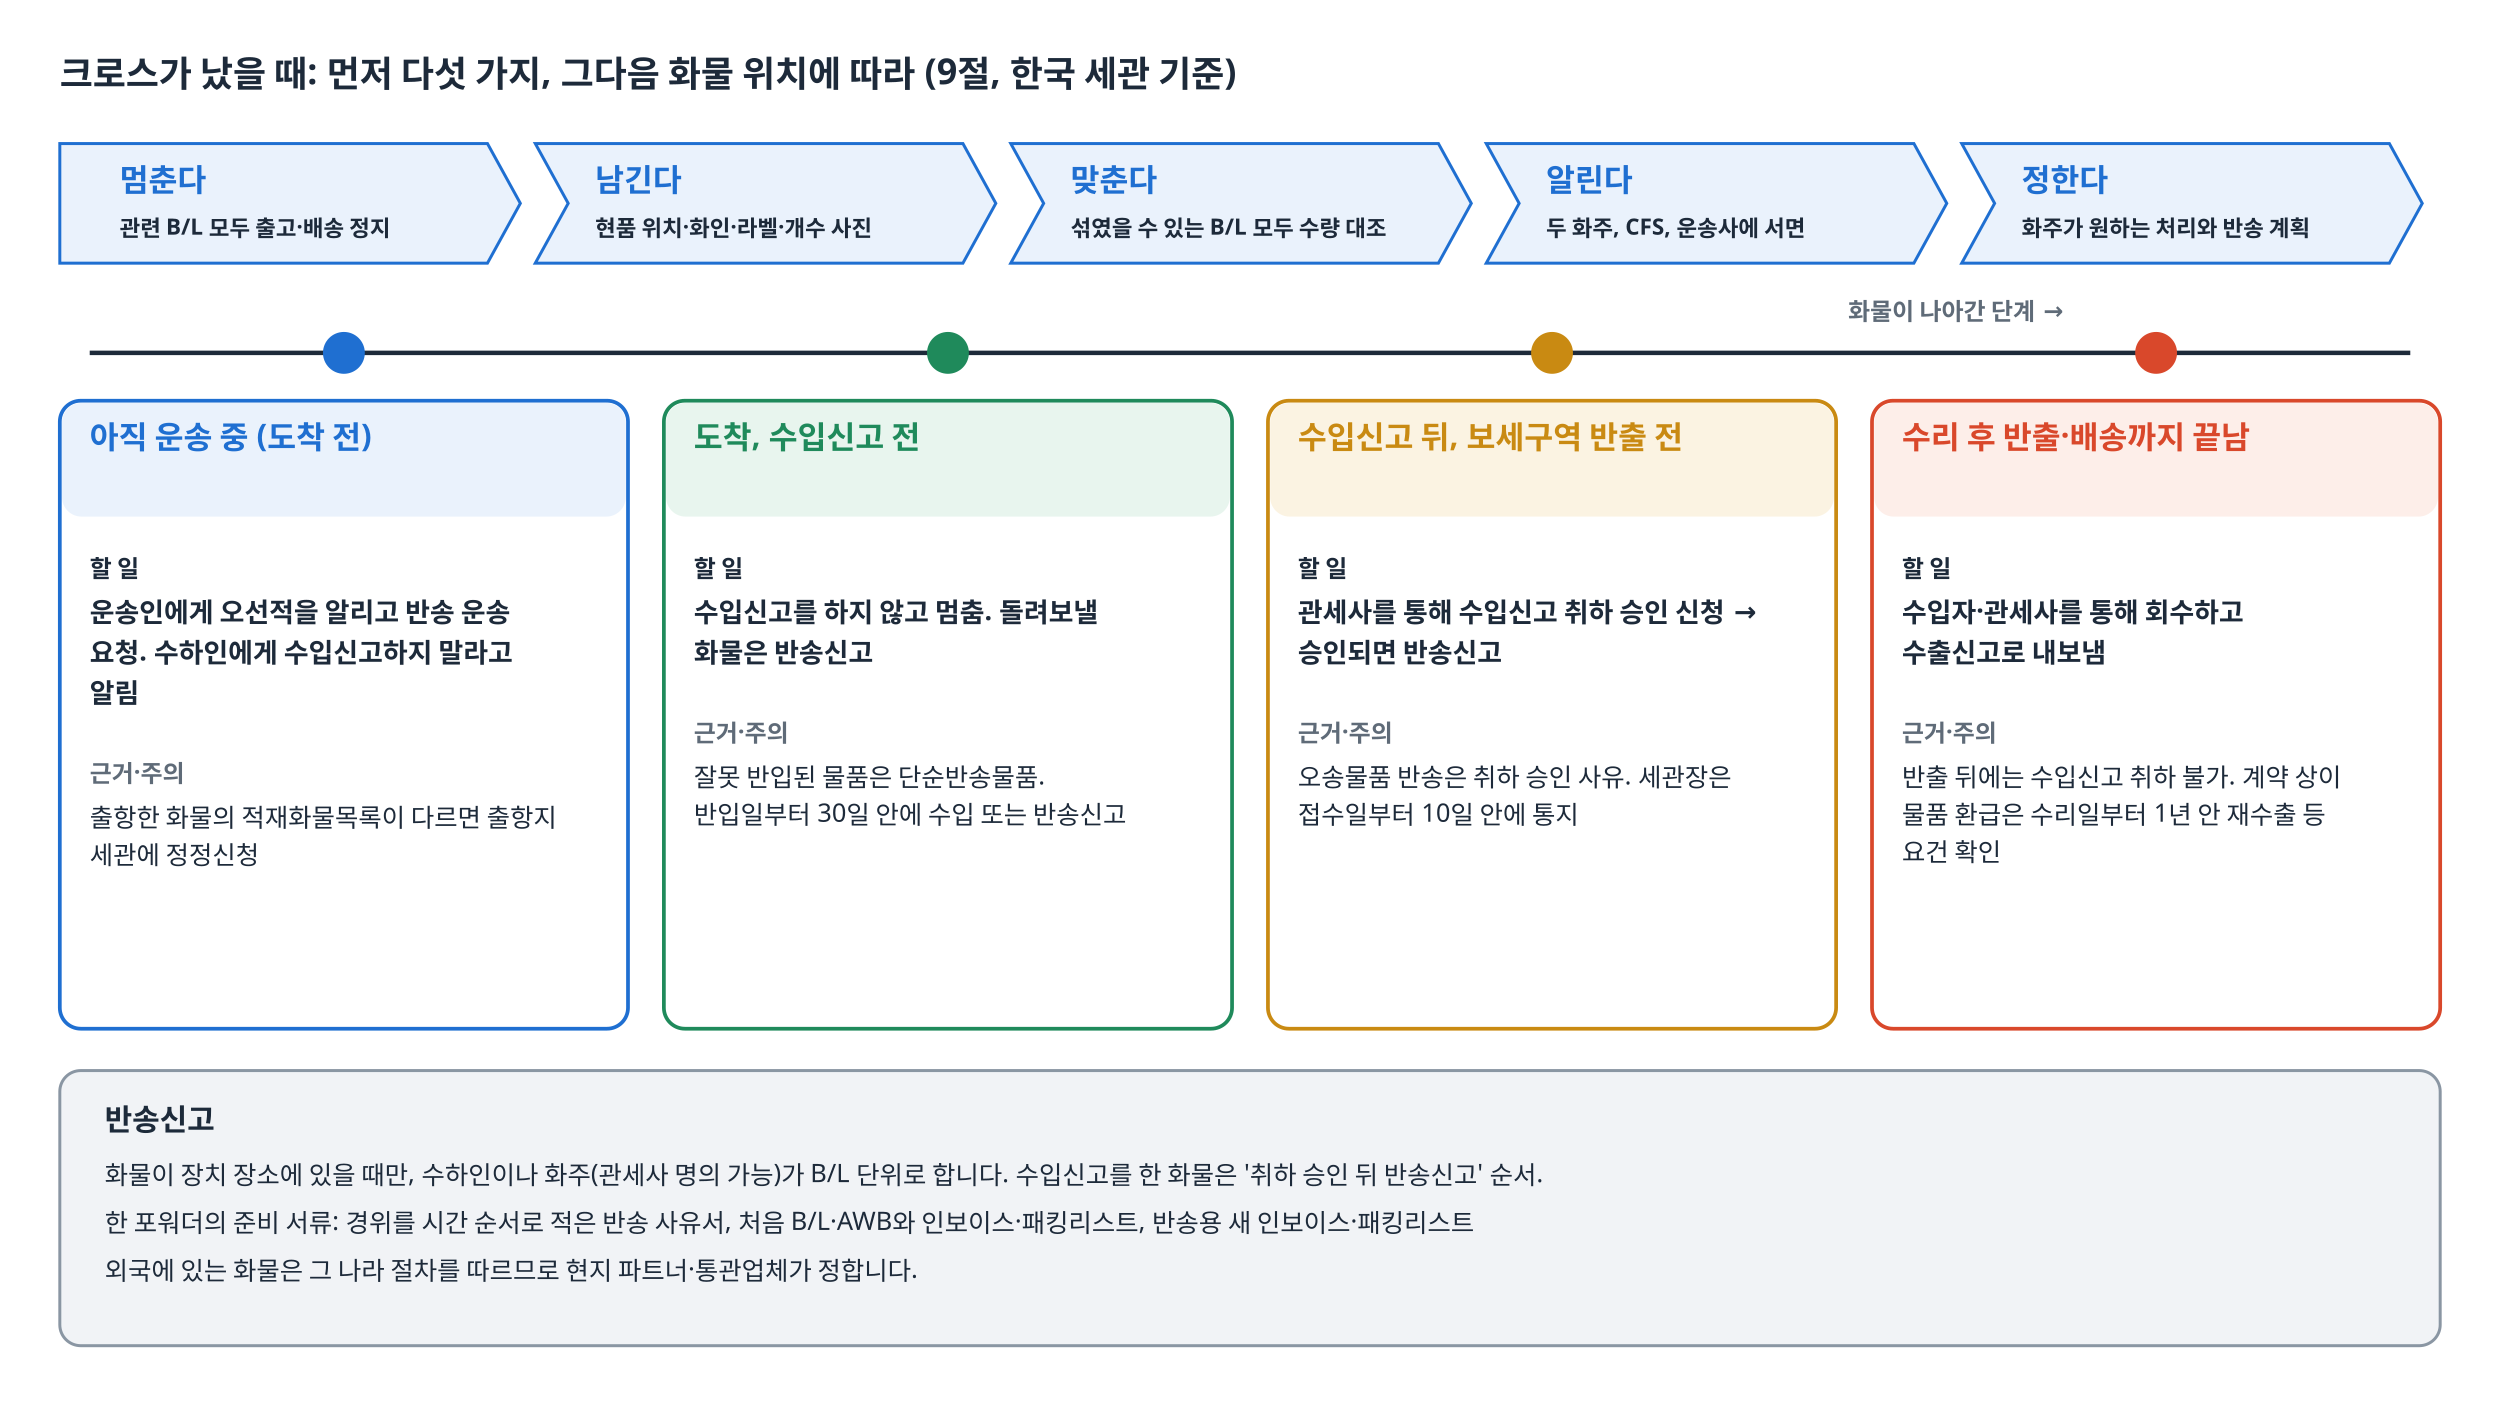
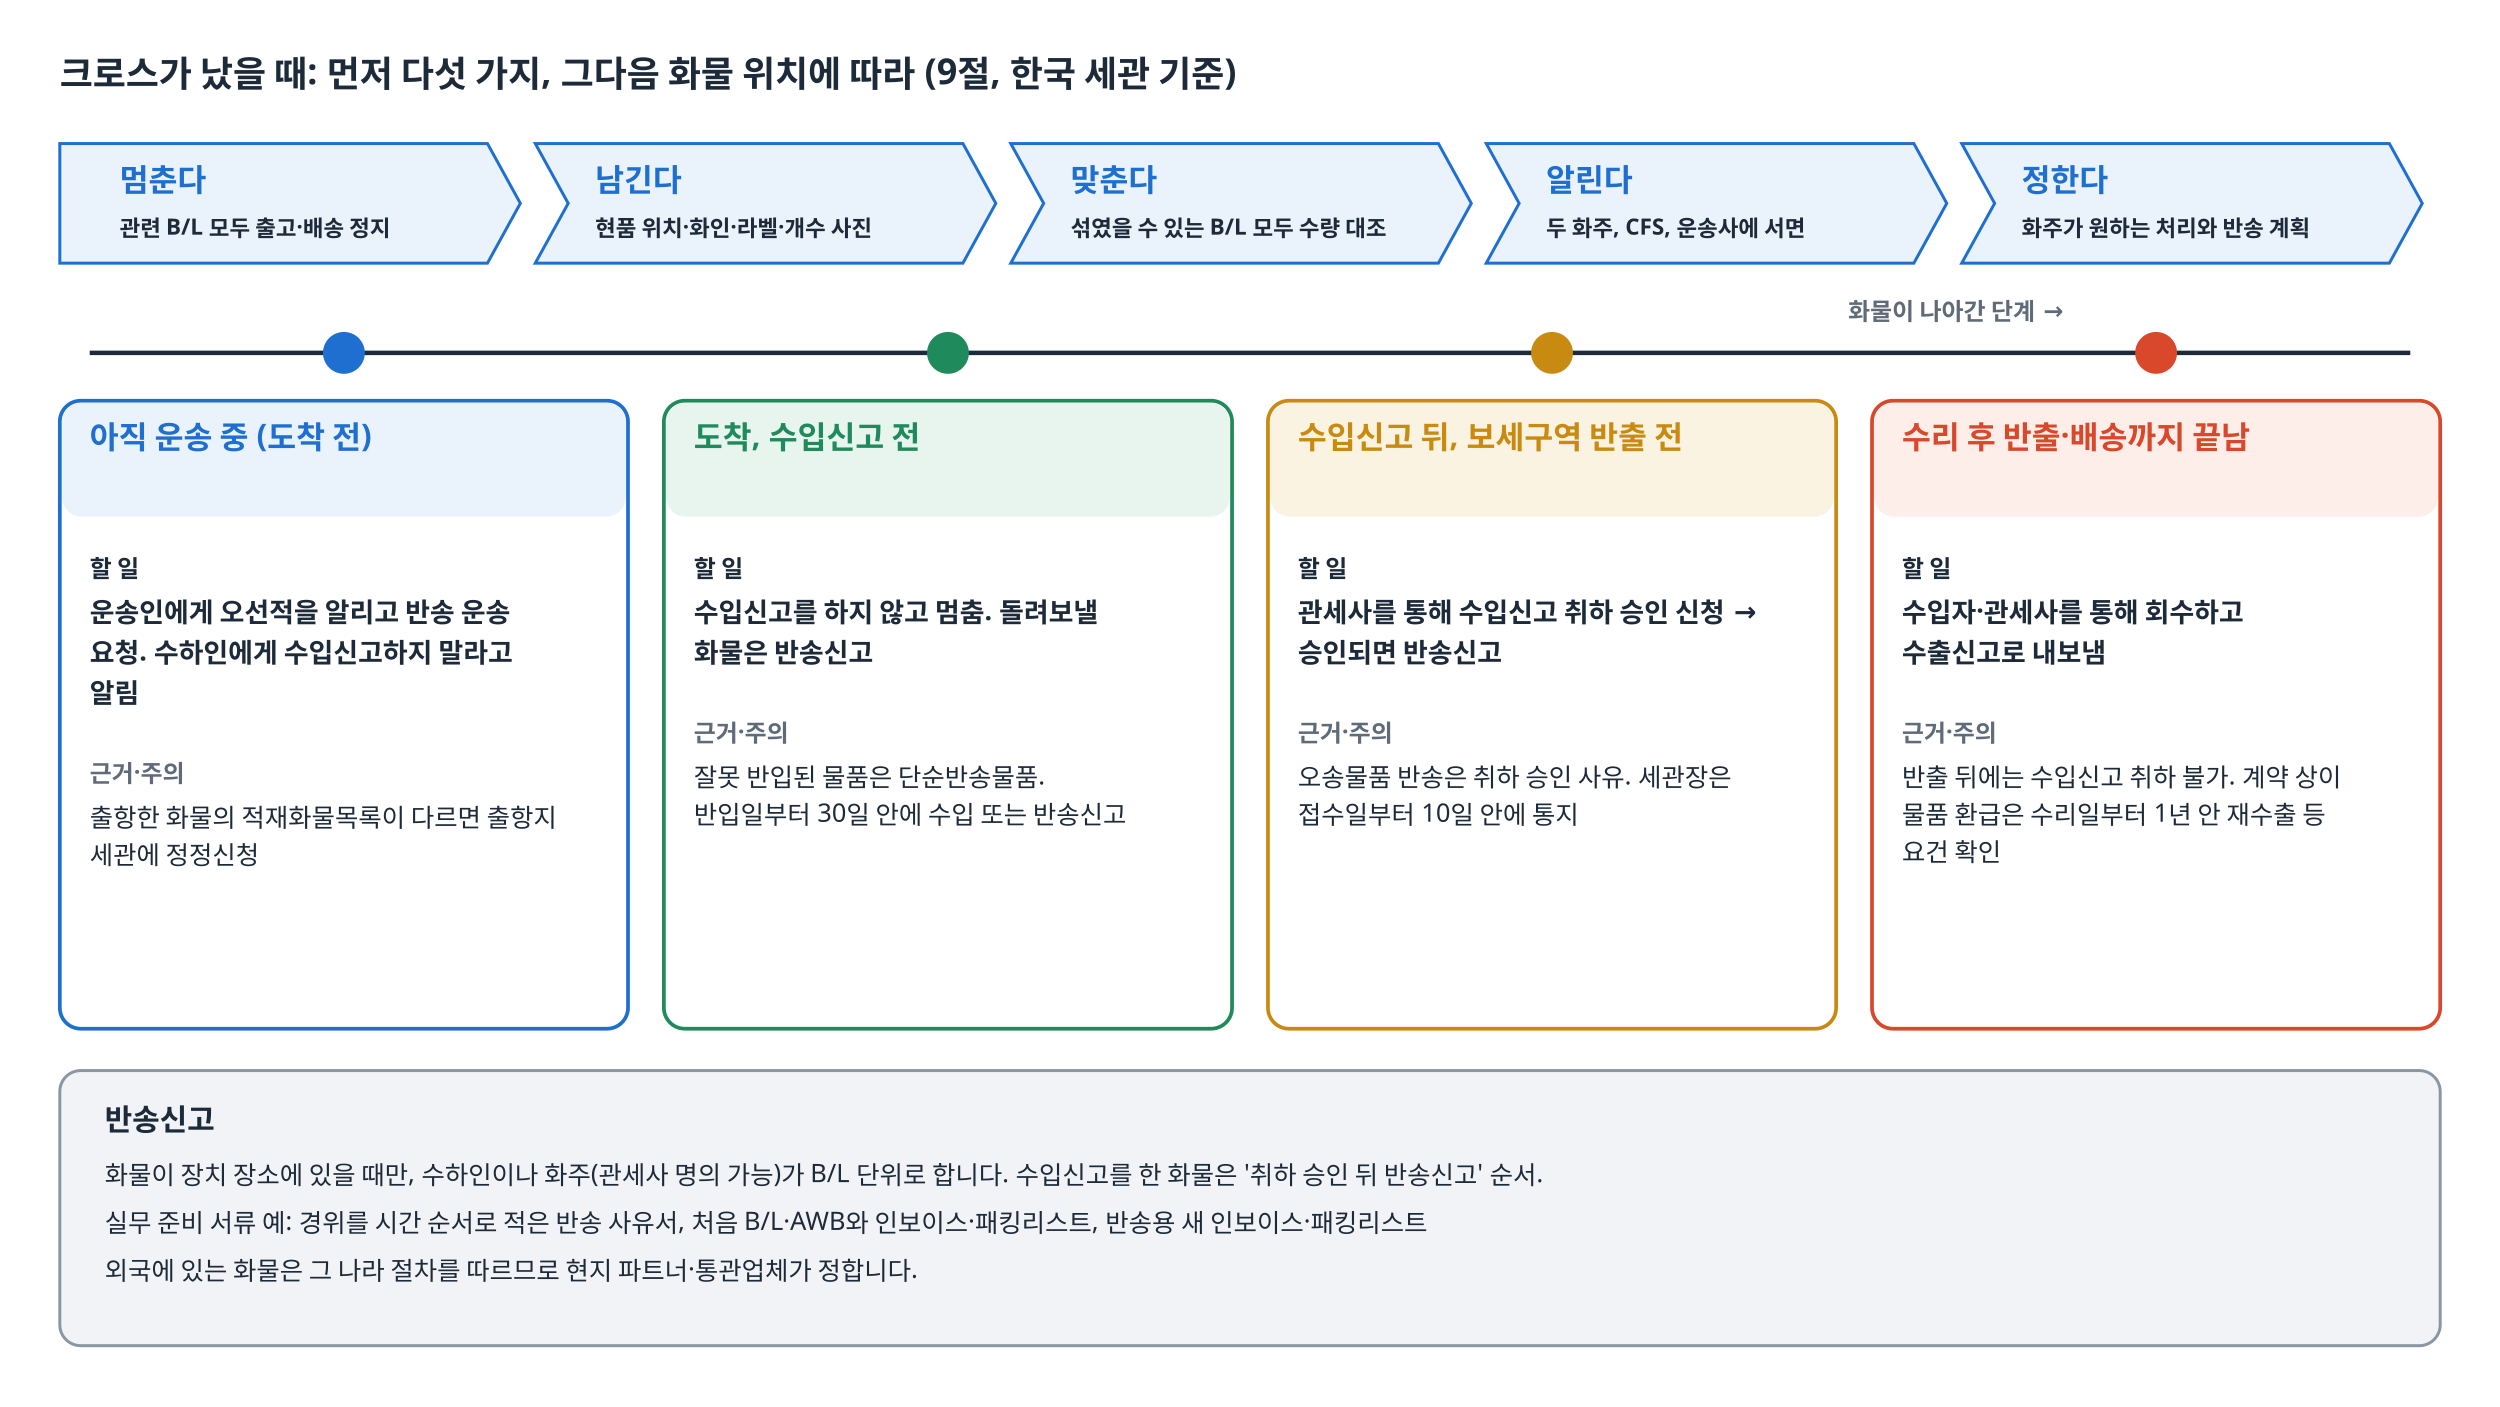
<svg xmlns="http://www.w3.org/2000/svg" viewBox="0 0 1672 941" width="1672" height="941" font-family="Pretendard, 'Noto Sans KR', 'Malgun Gothic', 'Apple SD Gothic Neo', sans-serif">
  <defs />
  <rect width="1672" height="941" fill="#ffffff" />
  <text x="40" y="58" font-size="24" font-weight="800" fill="#1d2a3a" text-anchor="start">크로스가 났을 때: 먼저 다섯 가지, 그다음 화물 위치에 따라 (9절, 한국 세관 기준)</text>
  <polygon points="40,96 326,96 348,136 326,176 40,176" fill="#eaf2fc" stroke="#1f6fd1" stroke-width="2" />
  <text x="80" y="128" font-size="21" font-weight="800" fill="#1f6fd1" text-anchor="start">멈춘다</text>
  <text x="80" y="158" font-size="15" font-weight="600" fill="#1d2a3a" text-anchor="start">관련 B/L 모두 출고·배송 정지</text>
  <polygon points="358,96 644,96 666,136 644,176 358,176 380,136" fill="#eaf2fc" stroke="#1f6fd1" stroke-width="2" />
  <text x="398" y="128" font-size="21" font-weight="800" fill="#1f6fd1" text-anchor="start">남긴다</text>
  <text x="398" y="158" font-size="15" font-weight="600" fill="#1d2a3a" text-anchor="start">현품 위치·화인·라벨·개수 사진</text>
  <polygon points="676,96 962,96 984,136 962,176 676,176 698,136" fill="#eaf2fc" stroke="#1f6fd1" stroke-width="2" />
  <text x="716" y="128" font-size="21" font-weight="800" fill="#1f6fd1" text-anchor="start">맞춘다</text>
  <text x="716" y="158" font-size="15" font-weight="600" fill="#1d2a3a" text-anchor="start">섞였을 수 있는 B/L 모두 수량 대조</text>
  <polygon points="994,96 1280,96 1302,136 1280,176 994,176 1016,136" fill="#eaf2fc" stroke="#1f6fd1" stroke-width="2" />
  <text x="1034" y="128" font-size="21" font-weight="800" fill="#1f6fd1" text-anchor="start">알린다</text>
  <text x="1034" y="158" font-size="15" font-weight="600" fill="#1d2a3a" text-anchor="start">두 화주, CFS, 운송사에 서면</text>
  <polygon points="1312,96 1598,96 1620,136 1598,176 1312,176 1334,136" fill="#eaf2fc" stroke="#1f6fd1" stroke-width="2" />
  <text x="1352" y="128" font-size="21" font-weight="800" fill="#1f6fd1" text-anchor="start">정한다</text>
  <text x="1352" y="158" font-size="15" font-weight="600" fill="#1d2a3a" text-anchor="start">화주가 원하는 처리와 반송 계획</text>
  <line x1="60" y1="236" x2="1612" y2="236" stroke="#1d2a3a" stroke-width="3" />
  <circle cx="230.0" cy="236" r="14" fill="#1f6fd1" />
  <rect x="40" y="268" width="380" height="420" fill="#ffffff" stroke="#1f6fd1" stroke-width="2.5" rx="14" />
  <rect x="41.5" y="269.5" width="377" height="76" fill="#eaf2fc" rx="13" />
  <text x="60" y="300" font-size="21" font-weight="800" fill="#1f6fd1" text-anchor="start">아직 운송 중 (도착 전)</text>
  <text x="60" y="386" font-size="16" font-weight="800" fill="#1d2a3a" text-anchor="start">할 일</text>
  <text x="60" y="416" font-size="18" font-weight="600" fill="#1d2a3a" text-anchor="start">운송인에게 오선적을 알리고 반송 운송</text>
  <text x="60" y="443" font-size="18" font-weight="600" fill="#1d2a3a" text-anchor="start">요청. 수하인에게 수입신고하지 말라고</text>
  <text x="60" y="470" font-size="18" font-weight="600" fill="#1d2a3a" text-anchor="start">알림</text>
  <text x="60" y="523" font-size="16" font-weight="800" fill="#5f6b78" text-anchor="start">근거·주의</text>
  <text x="60" y="553" font-size="17" font-weight="500" fill="#1d2a3a" text-anchor="start">출항한 화물의 적재화물목록이 다르면 출항지</text>
  <text x="60" y="578" font-size="17" font-weight="500" fill="#1d2a3a" text-anchor="start">세관에 정정신청</text>
  <circle cx="634.0" cy="236" r="14" fill="#1f8a5b" />
  <rect x="444" y="268" width="380" height="420" fill="#ffffff" stroke="#1f8a5b" stroke-width="2.5" rx="14" />
  <rect x="445.5" y="269.5" width="377" height="76" fill="#e8f5ee" rx="13" />
  <text x="464" y="300" font-size="21" font-weight="800" fill="#1f8a5b" text-anchor="start">도착, 수입신고 전</text>
  <text x="464" y="386" font-size="16" font-weight="800" fill="#1d2a3a" text-anchor="start">할 일</text>
  <text x="464" y="416" font-size="18" font-weight="600" fill="#1d2a3a" text-anchor="start">수입신고를 하지 않고 멈춤. 돌려보낼</text>
  <text x="464" y="443" font-size="18" font-weight="600" fill="#1d2a3a" text-anchor="start">화물은 반송신고</text>
  <text x="464" y="496" font-size="16" font-weight="800" fill="#5f6b78" text-anchor="start">근거·주의</text>
  <text x="464" y="526" font-size="17" font-weight="500" fill="#1d2a3a" text-anchor="start">잘못 반입된 물품은 단순반송물품.</text>
  <text x="464" y="551" font-size="17" font-weight="500" fill="#1d2a3a" text-anchor="start">반입일부터 30일 안에 수입 또는 반송신고</text>
  <circle cx="1038.0" cy="236" r="14" fill="#c98a12" />
  <rect x="848" y="268" width="380" height="420" fill="#ffffff" stroke="#c98a12" stroke-width="2.5" rx="14" />
  <rect x="849.5" y="269.5" width="377" height="76" fill="#fbf3e2" rx="13" />
  <text x="868" y="300" font-size="21" font-weight="800" fill="#c98a12" text-anchor="start">수입신고 뒤, 보세구역 반출 전</text>
  <text x="868" y="386" font-size="16" font-weight="800" fill="#1d2a3a" text-anchor="start">할 일</text>
  <text x="868" y="416" font-size="18" font-weight="600" fill="#1d2a3a" text-anchor="start">관세사를 통해 수입신고 취하 승인 신청 →</text>
  <text x="868" y="443" font-size="18" font-weight="600" fill="#1d2a3a" text-anchor="start">승인되면 반송신고</text>
  <text x="868" y="496" font-size="16" font-weight="800" fill="#5f6b78" text-anchor="start">근거·주의</text>
  <text x="868" y="526" font-size="17" font-weight="500" fill="#1d2a3a" text-anchor="start">오송물품 반송은 취하 승인 사유. 세관장은</text>
  <text x="868" y="551" font-size="17" font-weight="500" fill="#1d2a3a" text-anchor="start">접수일부터 10일 안에 통지</text>
  <circle cx="1442.0" cy="236" r="14" fill="#d9482b" />
  <rect x="1252" y="268" width="380" height="420" fill="#ffffff" stroke="#d9482b" stroke-width="2.5" rx="14" />
  <rect x="1253.5" y="269.5" width="377" height="76" fill="#fdeee9" rx="13" />
  <text x="1272" y="300" font-size="21" font-weight="800" fill="#d9482b" text-anchor="start">수리 후 반출·배송까지 끝남</text>
  <text x="1272" y="386" font-size="16" font-weight="800" fill="#1d2a3a" text-anchor="start">할 일</text>
  <text x="1272" y="416" font-size="18" font-weight="600" fill="#1d2a3a" text-anchor="start">수입자·관세사를 통해 회수하고</text>
  <text x="1272" y="443" font-size="18" font-weight="600" fill="#1d2a3a" text-anchor="start">수출신고로 내보냄</text>
  <text x="1272" y="496" font-size="16" font-weight="800" fill="#5f6b78" text-anchor="start">근거·주의</text>
  <text x="1272" y="526" font-size="17" font-weight="500" fill="#1d2a3a" text-anchor="start">반출 뒤에는 수입신고 취하 불가. 계약 상이</text>
  <text x="1272" y="551" font-size="17" font-weight="500" fill="#1d2a3a" text-anchor="start">물품 환급은 수리일부터 1년 안 재수출 등</text>
  <text x="1272" y="576" font-size="17" font-weight="500" fill="#1d2a3a" text-anchor="start">요건 확인</text>
  <text x="1380" y="214" font-size="16" font-weight="700" fill="#5f6b78" text-anchor="end">화물이 나아간 단계 →</text>
  <rect x="40" y="716" width="1592" height="184" fill="#f1f3f6" stroke="#8a96a3" stroke-width="2" rx="14" />
  <text x="70" y="756" font-size="20" font-weight="800" fill="#1d2a3a" text-anchor="start">반송신고</text>
  <text x="70" y="792" font-size="17" font-weight="500" fill="#1d2a3a" text-anchor="start">화물이 장치 장소에 있을 때만, 수하인이나 화주(관세사 명의 가능)가 B/L 단위로 합니다. 수입신고를 한 화물은 '취하 승인 뒤 반송신고' 순서.</text>
-   <text x="70" y="824" font-size="17" font-weight="500" fill="#1d2a3a" text-anchor="start">한 포워더의 준비 서류: 경위를 시간 순서로 적은 반송 사유서, 처음 B/L·AWB와 인보이스·패킹리스트, 반송용 새 인보이스·패킹리스트</text>
+   <text x="70" y="824" font-size="17" font-weight="500" fill="#1d2a3a" text-anchor="start">실무 준비 서류 예: 경위를 시간 순서로 적은 반송 사유서, 처음 B/L·AWB와 인보이스·패킹리스트, 반송용 새 인보이스·패킹리스트</text>
  <text x="70" y="856" font-size="17" font-weight="500" fill="#1d2a3a" text-anchor="start">외국에 있는 화물은 그 나라 절차를 따르므로 현지 파트너·통관업체가 정합니다.</text>
</svg>
